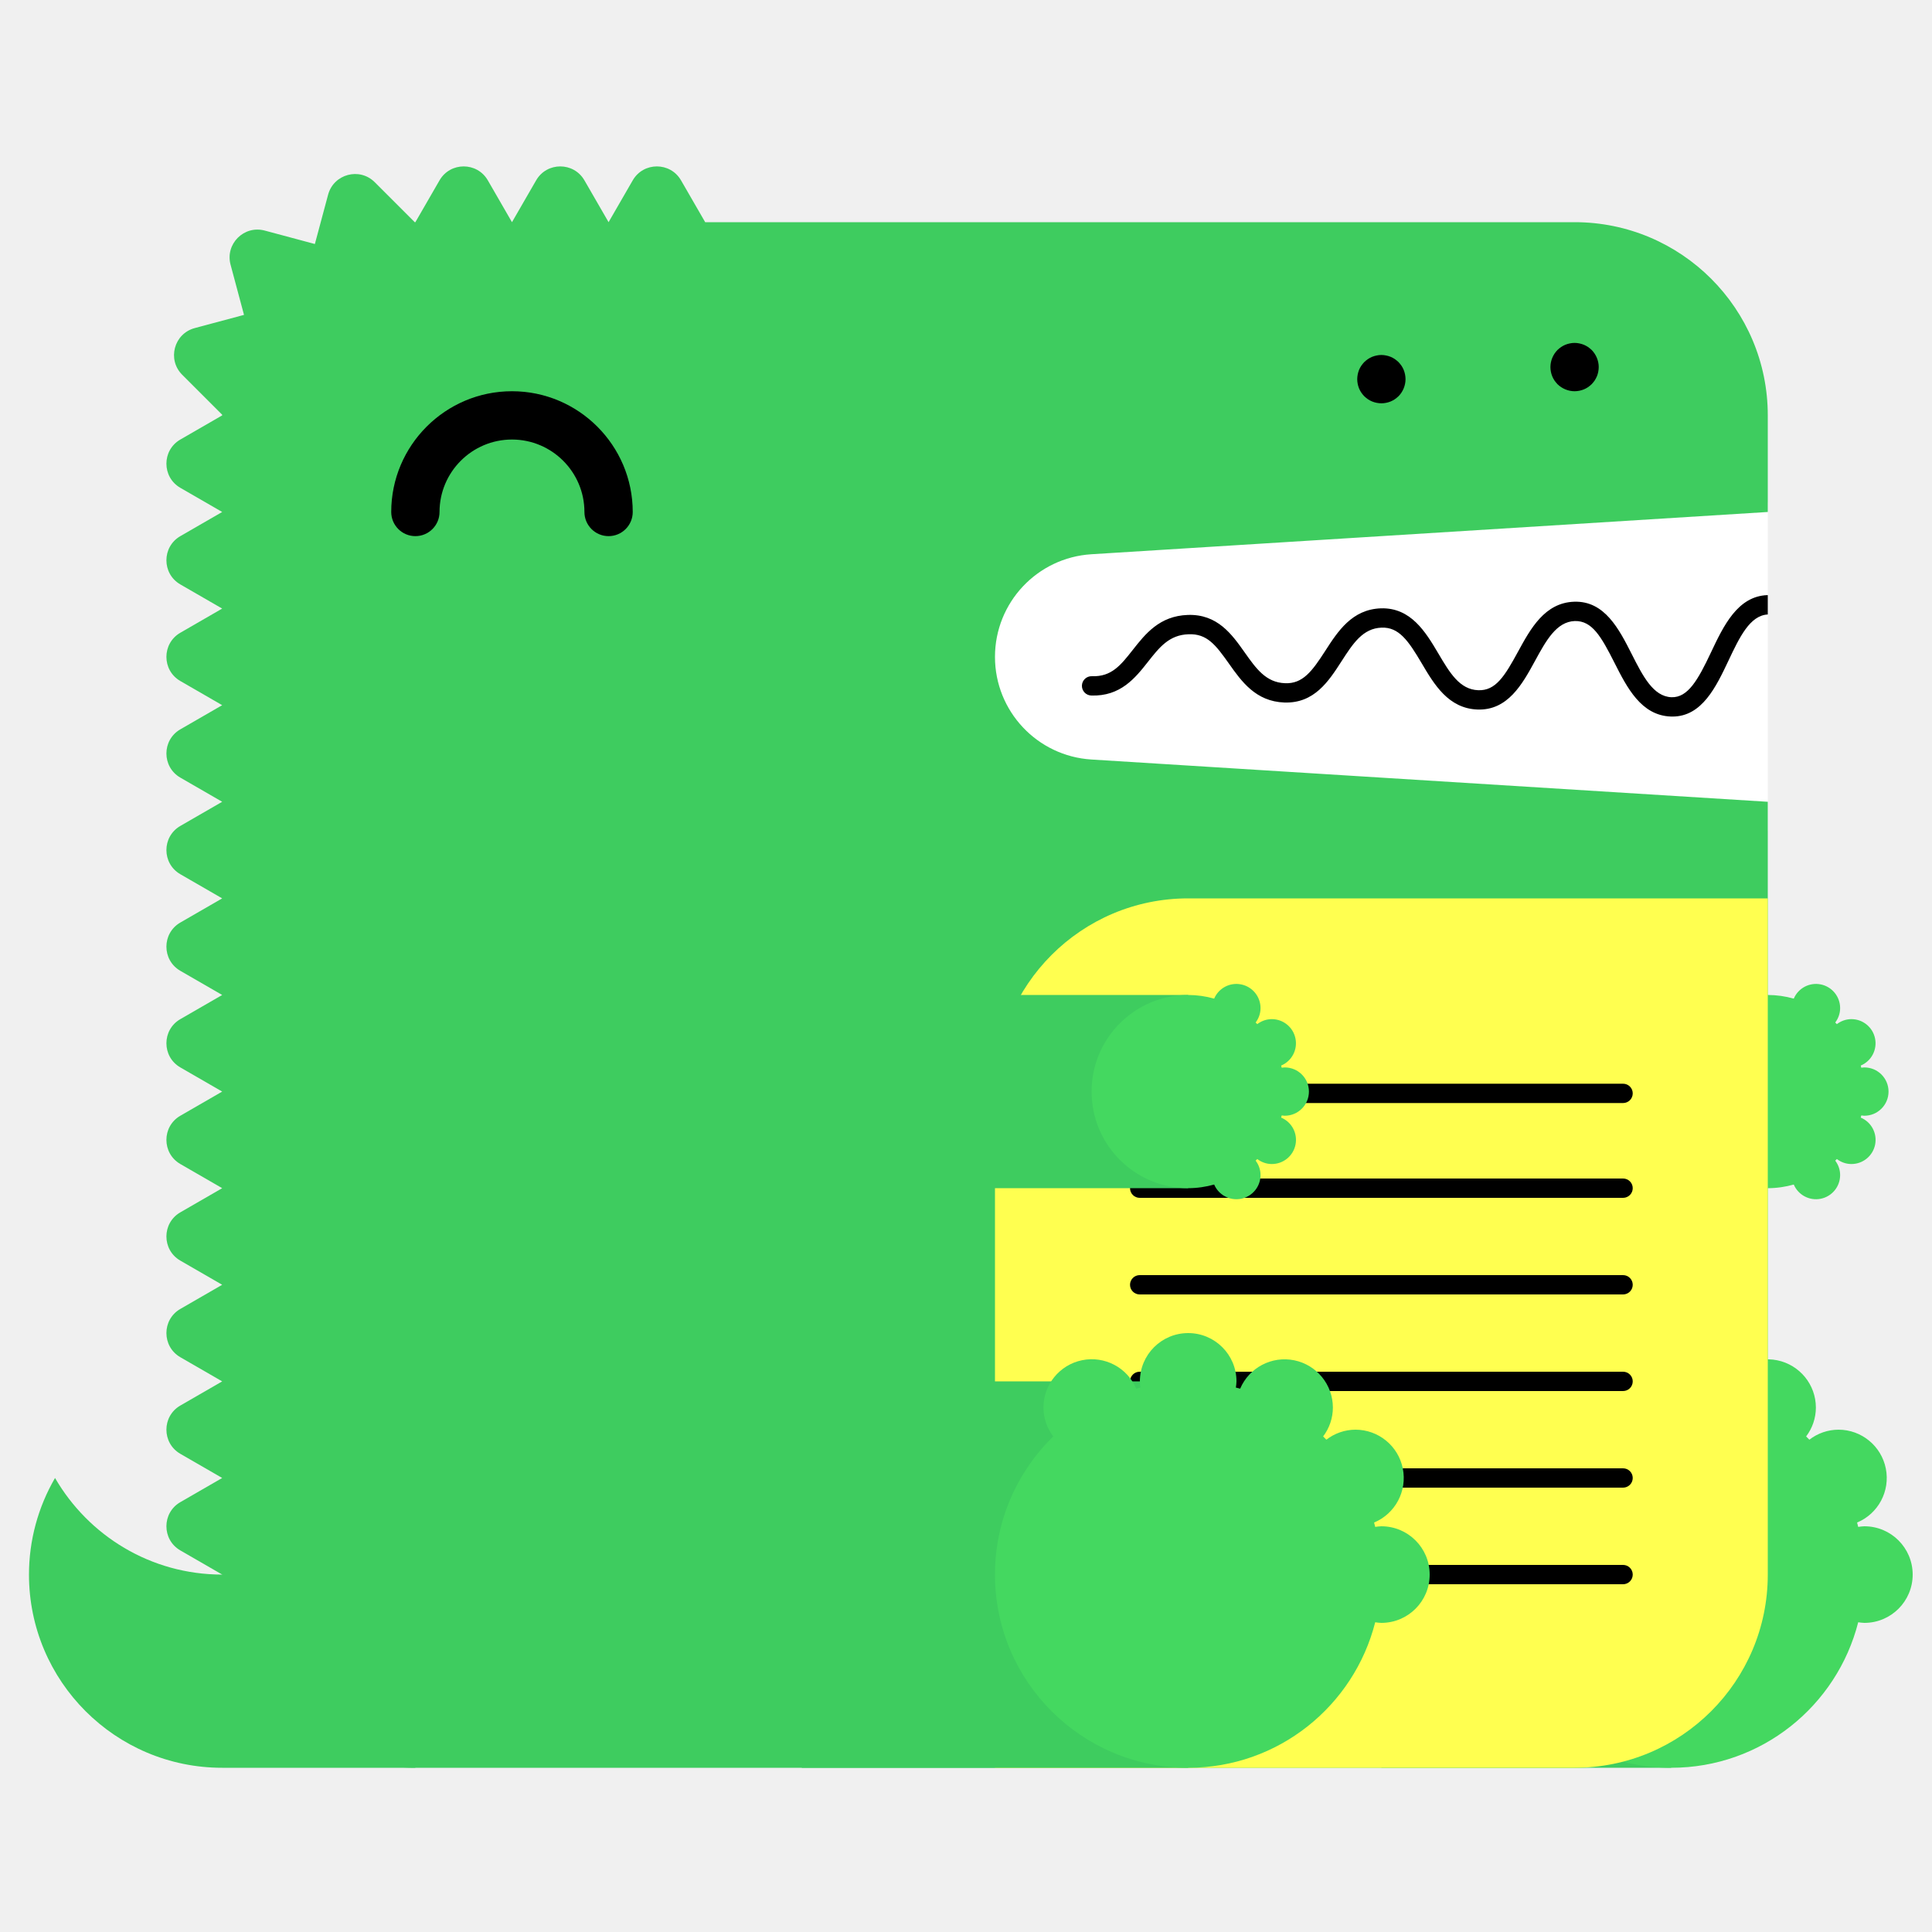
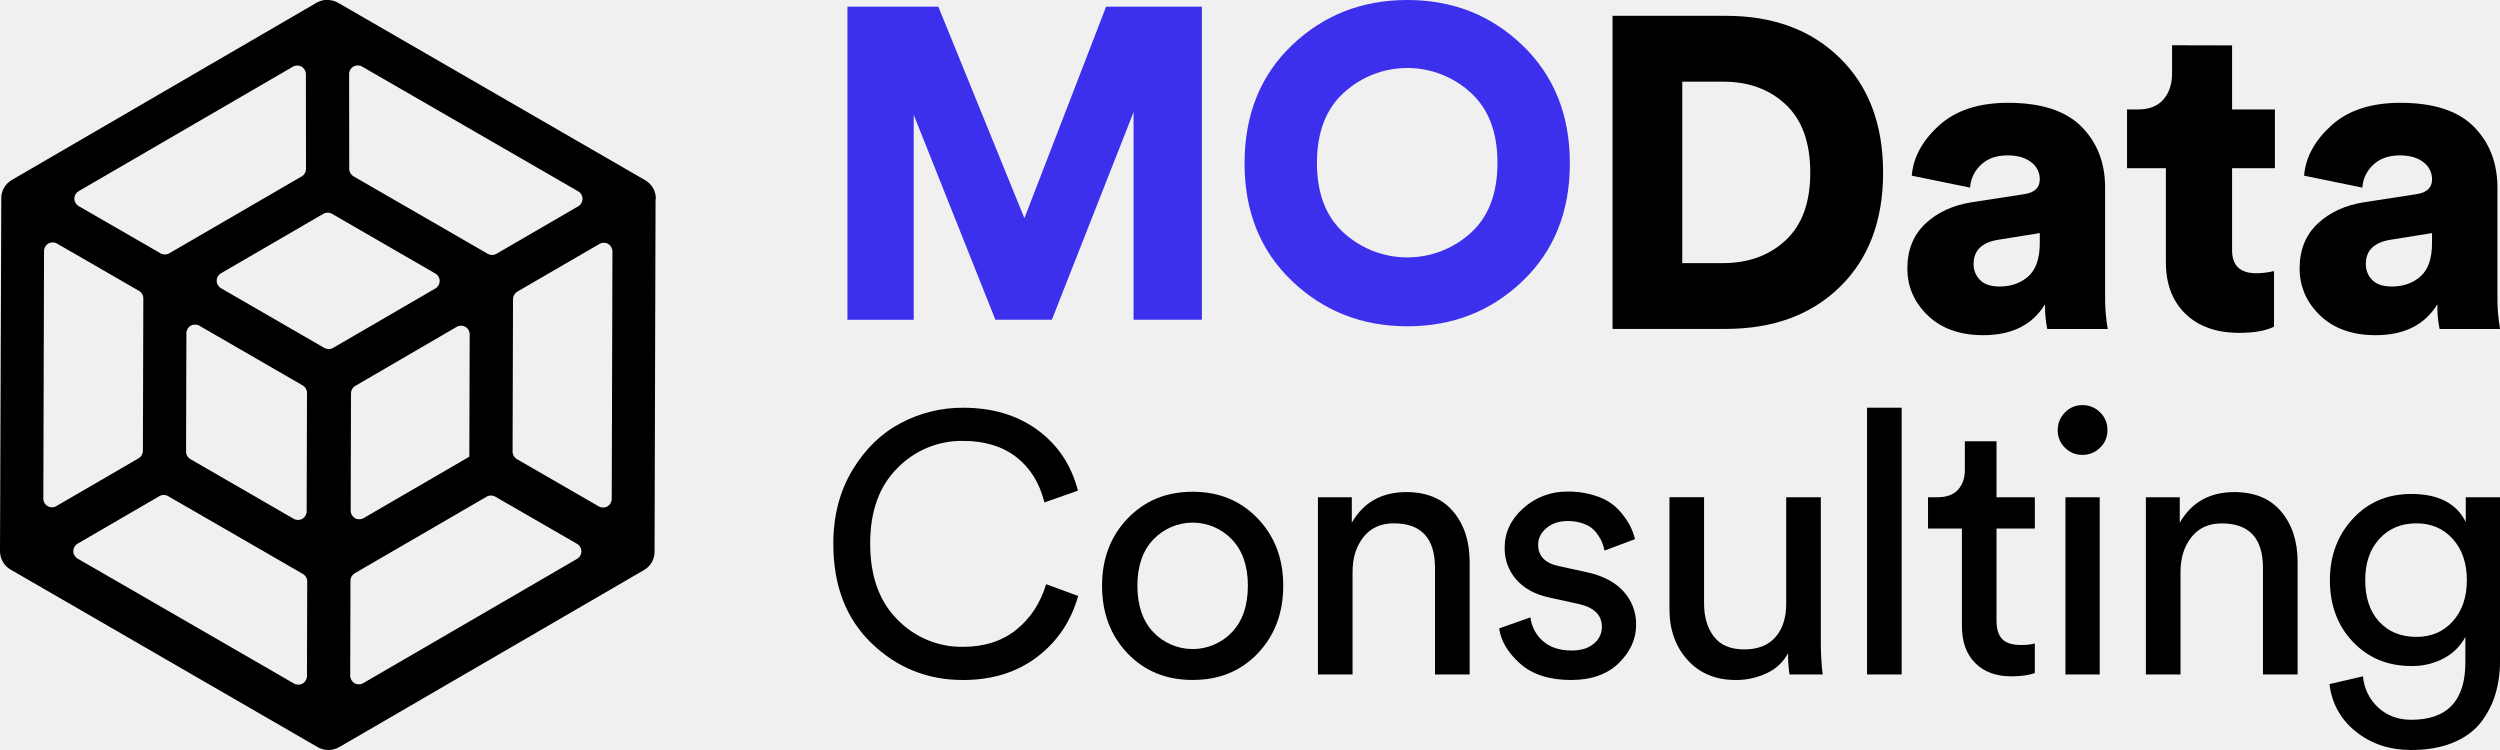
- <svg xmlns="http://www.w3.org/2000/svg" width="200" height="200" viewBox="0 0 200 200">
-   <g fill="none" fill-rule="evenodd">
-     <path fill="#FFF" d="M99 52h84v34H99z" />
-     <path d="M23 163c-7.398 0-13.843-4.027-17.303-10A19.886 19.886 0 0 0 3 163c0 11.046 8.954 20 20 20h20v-20H23z" fill="#3ECC5F" />
-     <path d="M112.98 57.376L183 53V43c0-11.046-8.954-20-20-20H73l-2.5-4.33c-1.112-1.925-3.889-1.925-5 0L63 23l-2.5-4.33c-1.111-1.925-3.889-1.925-5 0L53 23l-2.5-4.33c-1.111-1.925-3.889-1.925-5 0L43 23c-.022 0-.042.003-.065.003l-4.142-4.141c-1.57-1.571-4.252-.853-4.828 1.294l-1.369 5.104-5.192-1.392c-2.148-.575-4.111 1.389-3.535 3.536l1.39 5.193-5.102 1.367c-2.148.576-2.867 3.259-1.296 4.83l4.142 4.142c0 .021-.003.042-.003.064l-4.33 2.5c-1.925 1.111-1.925 3.889 0 5L23 53l-4.33 2.5c-1.925 1.111-1.925 3.889 0 5L23 63l-4.33 2.5c-1.925 1.111-1.925 3.889 0 5L23 73l-4.33 2.5c-1.925 1.111-1.925 3.889 0 5L23 83l-4.33 2.5c-1.925 1.111-1.925 3.889 0 5L23 93l-4.33 2.5c-1.925 1.111-1.925 3.889 0 5L23 103l-4.33 2.5c-1.925 1.111-1.925 3.889 0 5L23 113l-4.33 2.5c-1.925 1.111-1.925 3.889 0 5L23 123l-4.33 2.5c-1.925 1.111-1.925 3.889 0 5L23 133l-4.33 2.5c-1.925 1.111-1.925 3.889 0 5L23 143l-4.33 2.5c-1.925 1.111-1.925 3.889 0 5L23 153l-4.33 2.5c-1.925 1.111-1.925 3.889 0 5L23 163c0 11.046 8.954 20 20 20h120c11.046 0 20-8.954 20-20V83l-70.02-4.376A10.645 10.645 0 0 1 103 68c0-5.621 4.37-10.273 9.98-10.624" fill="#3ECC5F" />
-     <path fill="#3ECC5F" d="M143 183h30v-40h-30z" />
-     <path d="M193 158c-.219 0-.428.037-.639.064-.038-.15-.074-.301-.116-.451A5 5 0 0 0 190.32 148a4.96 4.96 0 0 0-3.016 1.036 26.531 26.531 0 0 0-.335-.336 4.955 4.955 0 0 0 1.011-2.987 5 5 0 0 0-9.599-1.959c-.148-.042-.297-.077-.445-.115.027-.211.064-.42.064-.639a5 5 0 0 0-5-5 5 5 0 0 0-5 5c0 .219.037.428.064.639-.148.038-.297.073-.445.115a4.998 4.998 0 0 0-9.599 1.959c0 1.125.384 2.151 1.011 2.987-3.717 3.632-6.031 8.693-6.031 14.3 0 11.046 8.954 20 20 20 9.339 0 17.16-6.41 19.361-15.064.211.027.42.064.639.064a5 5 0 0 0 5-5 5 5 0 0 0-5-5" fill="#44D860" />
-     <path fill="#3ECC5F" d="M153 123h30v-20h-30z" />
-     <path d="M193 115.5a2.5 2.5 0 1 0 0-5c-.109 0-.214.019-.319.032-.02-.075-.037-.15-.058-.225a2.501 2.501 0 0 0-.963-4.807c-.569 0-1.088.197-1.508.518a6.653 6.653 0 0 0-.168-.168c.314-.417.506-.931.506-1.494a2.5 2.5 0 0 0-4.8-.979A9.987 9.987 0 0 0 183 103c-5.522 0-10 4.478-10 10s4.478 10 10 10c.934 0 1.833-.138 2.69-.377a2.5 2.5 0 0 0 4.8-.979c0-.563-.192-1.077-.506-1.494.057-.055.113-.111.168-.168.42.321.939.518 1.508.518a2.5 2.5 0 0 0 .963-4.807c.021-.074.038-.15.058-.225.105.013.21.032.319.032" fill="#44D860" />
-     <path d="M63 55.5a2.5 2.5 0 0 1-2.5-2.5c0-4.136-3.364-7.5-7.5-7.5s-7.5 3.364-7.5 7.5a2.5 2.5 0 1 1-5 0c0-6.893 5.607-12.5 12.5-12.5S65.5 46.107 65.5 53a2.5 2.5 0 0 1-2.5 2.5" fill="#000" />
-     <path d="M103 183h60c11.046 0 20-8.954 20-20V93h-60c-11.046 0-20 8.954-20 20v70z" fill="#FFFF50" />
-     <path d="M168.02 124h-50.04a1 1 0 1 1 0-2h50.04a1 1 0 1 1 0 2m0 20h-50.04a1 1 0 1 1 0-2h50.04a1 1 0 1 1 0 2m0 20h-50.04a1 1 0 1 1 0-2h50.04a1 1 0 1 1 0 2m0-49.814h-50.04a1 1 0 1 1 0-2h50.04a1 1 0 1 1 0 2m0 19.814h-50.04a1 1 0 1 1 0-2h50.04a1 1 0 1 1 0 2m0 20h-50.04a1 1 0 1 1 0-2h50.04a1 1 0 1 1 0 2M183 61.611c-.012 0-.022-.006-.034-.005-3.09.105-4.552 3.196-5.842 5.923-1.346 2.85-2.387 4.703-4.093 4.647-1.889-.068-2.969-2.202-4.113-4.46-1.314-2.594-2.814-5.536-5.963-5.426-3.046.104-4.513 2.794-5.807 5.167-1.377 2.528-2.314 4.065-4.121 3.994-1.927-.07-2.951-1.805-4.136-3.813-1.321-2.236-2.848-4.75-5.936-4.664-2.994.103-4.465 2.385-5.763 4.4-1.373 2.13-2.335 3.428-4.165 3.351-1.973-.07-2.992-1.51-4.171-3.177-1.324-1.873-2.816-3.993-5.895-3.89-2.928.1-4.399 1.97-5.696 3.618-1.232 1.564-2.194 2.802-4.229 2.724a1 1 0 0 0-.072 2c3.017.101 4.545-1.8 5.872-3.487 1.177-1.496 2.193-2.787 4.193-2.855 1.926-.082 2.829 1.115 4.195 3.045 1.297 1.834 2.769 3.914 5.731 4.021 3.103.104 4.596-2.215 5.918-4.267 1.182-1.834 2.202-3.417 4.15-3.484 1.793-.067 2.769 1.35 4.145 3.681 1.297 2.197 2.766 4.686 5.787 4.796 3.125.108 4.634-2.62 5.949-5.035 1.139-2.088 2.214-4.06 4.119-4.126 1.793-.042 2.728 1.595 4.111 4.33 1.292 2.553 2.757 5.445 5.825 5.556l.169.003c3.064 0 4.518-3.075 5.805-5.794 1.139-2.41 2.217-4.68 4.067-4.773v-2z" fill="#000" />
-     <path fill="#3ECC5F" d="M83 183h40v-40H83z" />
-     <path d="M143 158c-.219 0-.428.037-.639.064-.038-.15-.074-.301-.116-.451A5 5 0 0 0 140.32 148a4.96 4.96 0 0 0-3.016 1.036 26.531 26.531 0 0 0-.335-.336 4.955 4.955 0 0 0 1.011-2.987 5 5 0 0 0-9.599-1.959c-.148-.042-.297-.077-.445-.115.027-.211.064-.42.064-.639a5 5 0 0 0-5-5 5 5 0 0 0-5 5c0 .219.037.428.064.639-.148.038-.297.073-.445.115a4.998 4.998 0 0 0-9.599 1.959c0 1.125.384 2.151 1.011 2.987-3.717 3.632-6.031 8.693-6.031 14.3 0 11.046 8.954 20 20 20 9.339 0 17.16-6.41 19.361-15.064.211.027.42.064.639.064a5 5 0 0 0 5-5 5 5 0 0 0-5-5" fill="#44D860" />
-     <path fill="#3ECC5F" d="M83 123h40v-20H83z" />
-     <path d="M133 115.5a2.5 2.5 0 1 0 0-5c-.109 0-.214.019-.319.032-.02-.075-.037-.15-.058-.225a2.501 2.501 0 0 0-.963-4.807c-.569 0-1.088.197-1.508.518a6.653 6.653 0 0 0-.168-.168c.314-.417.506-.931.506-1.494a2.5 2.5 0 0 0-4.8-.979A9.987 9.987 0 0 0 123 103c-5.522 0-10 4.478-10 10s4.478 10 10 10c.934 0 1.833-.138 2.69-.377a2.5 2.5 0 0 0 4.8-.979c0-.563-.192-1.077-.506-1.494.057-.055.113-.111.168-.168.42.321.939.518 1.508.518a2.5 2.5 0 0 0 .963-4.807c.021-.074.038-.15.058-.225.105.013.21.032.319.032" fill="#44D860" />
-     <path d="M143 41.75c-.16 0-.33-.02-.49-.05a2.52 2.52 0 0 1-.47-.14c-.15-.06-.29-.14-.431-.23-.13-.09-.259-.2-.38-.31-.109-.12-.219-.24-.309-.38s-.17-.28-.231-.43a2.619 2.619 0 0 1-.189-.96c0-.16.02-.33.05-.49.03-.16.08-.31.139-.47.061-.15.141-.29.231-.43.09-.13.2-.26.309-.38.121-.11.25-.22.38-.31.141-.09.281-.17.431-.23.149-.06.31-.11.47-.14.32-.07.65-.07.98 0 .159.03.32.08.47.14.149.06.29.14.43.23.13.09.259.2.38.31.11.12.22.25.31.38.09.14.17.28.23.43.06.16.11.31.14.47.029.16.05.33.05.49 0 .66-.271 1.31-.73 1.77-.121.11-.25.22-.38.31-.14.09-.281.17-.43.23a2.565 2.565 0 0 1-.96.19m20-1.25c-.66 0-1.3-.27-1.771-.73a3.802 3.802 0 0 1-.309-.38c-.09-.14-.17-.28-.231-.43a2.619 2.619 0 0 1-.189-.96c0-.66.27-1.3.729-1.77.121-.11.25-.22.38-.31.141-.09.281-.17.431-.23.149-.06.31-.11.47-.14.32-.07.66-.07.98 0 .159.03.32.08.47.14.149.06.29.14.43.23.13.09.259.2.38.31.459.47.73 1.11.73 1.77 0 .16-.021.33-.05.49-.03.16-.08.32-.14.47-.07.15-.14.29-.23.43-.09.13-.2.26-.31.38-.121.11-.25.22-.38.31-.14.09-.281.17-.43.23a2.565 2.565 0 0 1-.96.19" fill="#000" />
+ <svg xmlns="http://www.w3.org/2000/svg" viewBox="0 0 1500 450">
+   <defs>
+     <style>.cls-1{fill:#3d30ed;}</style>
+   </defs>
+   <g id="Layer_2" data-name="Layer 2">
+     <g id="EVERYTHING">
+       <path d="M393.51,119.21c0-.31,0-.61-.06-.92s0-.51-.05-.76v0c0-.2-.08-.4-.11-.59l-.12-.58c0-.16-.05-.32-.1-.48v0c-.08-.3-.2-.59-.3-.88l0-.08c-.07-.21-.13-.42-.21-.62v0c0-.06-.06-.12-.09-.19-.1-.23-.22-.45-.33-.67v0c-.1-.2-.19-.4-.29-.59h0c-.1-.17-.22-.32-.33-.49l-.32-.48c-.09-.14-.18-.29-.28-.42h0c-.2-.26-.43-.49-.65-.74s-.29-.36-.46-.52h0c-.25-.24-.52-.46-.78-.69s-.32-.29-.5-.43h0c-.13-.1-.28-.18-.42-.28l-.51-.34c-.17-.11-.32-.24-.5-.34L202.94,1.71c-.17-.1-.36-.17-.54-.26l-.56-.28c-.33-.15-.67-.29-1-.41l-.57-.19a12.59,12.59,0,0,0-2.15-.49h-.25l-.26,0L197,0h-1.15l-.6,0-.28,0-.21,0a12.49,12.49,0,0,0-2.16.49l-.56.19c-.35.13-.69.26-1,.42a5.6,5.6,0,0,0-.55.27c-.18.09-.37.17-.55.27L7.06,108c-.32.19-.62.41-.92.62s-.33.2-.48.32l0,0c-.17.13-.32.29-.49.44l-.29.25c-.15.14-.32.27-.46.41l0,0c-.16.17-.31.36-.46.54l-.18.2c-.15.17-.31.33-.44.51l0,0c-.14.19-.26.4-.39.59l-.14.21c-.13.19-.27.37-.38.57l0,0c-.11.2-.2.42-.3.63l-.13.24c-.09.2-.21.4-.3.61v0c-.08.2-.14.42-.22.64s-.07.2-.1.3-.15.41-.21.62a0,0,0,0,0,0,0c-.06.22-.09.45-.14.68s-.06.28-.08.43-.09.34-.11.52v0a6.33,6.33,0,0,0,0,.76c0,.31-.07.61-.07.92L0,330.69v0a13.73,13.73,0,0,0,.11,1.7v0c0,.2.08.4.12.6s.06.37.1.55.06.32.1.47v0c.06.24.16.46.23.69s.18.59.3.87c0,0,0,0,0,0l0,0,.09.19c0,.12.12.24.18.36.14.3.27.61.44.9l0,0c.09.15.2.29.29.44l0,.06c.09.15.18.29.28.43s.2.31.31.45v0c.09.12.2.23.3.34.26.31.51.63.8.92h0c.14.14.3.26.44.39s.53.5.82.73h0c.13.1.28.18.42.28l.51.34c.17.11.32.23.5.34L190.57,448.26a12.91,12.91,0,0,0,6.48,1.74,13.54,13.54,0,0,0,1.68-.11c.23,0,.45-.09.67-.13s.66-.11,1-.2.54-.18.81-.27.53-.16.8-.27.59-.29.88-.43.43-.2.64-.32h0l0,0L386.45,342l.46-.31.5-.34c.15-.11.32-.2.47-.31h0c.28-.22.53-.47.79-.7l.34-.3.09-.08,0,0,0,0a10.4,10.4,0,0,0,.76-.88c.11-.13.23-.24.33-.37l0,0c.1-.13.18-.27.28-.41l.27-.42.05-.08c.1-.15.21-.3.31-.46l0,0c.16-.28.29-.58.43-.87,0-.1.1-.2.14-.3s.09-.16.12-.24l0,0a.08.08,0,0,1,0-.05c.11-.28.19-.56.28-.84s.17-.46.24-.7c0,0,0,0,0-.06s.06-.29.09-.44.08-.36.11-.54.09-.41.12-.62v0a14.71,14.71,0,0,0,.1-1.49c0-.05,0-.1,0-.16h0v-.07l.6-211.44v0h0ZM217.24,39.93l129.67,74.86a5.19,5.19,0,0,1,0,9l-49.06,28.5a5.15,5.15,0,0,1-5.19,0l-80.53-46.49a5.2,5.2,0,0,1-2.59-4.48l-.07-56.88A5.17,5.17,0,0,1,217.24,39.93Zm64.57,160.69-.06,19.4-.15,54-1.48.85-61.94,36a5.18,5.18,0,0,1-7.78-4.49l.2-70.39a5.16,5.16,0,0,1,2.57-4.46L274,196.13A5.18,5.18,0,0,1,281.81,200.62ZM47.19,114.7,175.75,40a5.18,5.18,0,0,1,7.78,4.47l.08,56.88a5.19,5.19,0,0,1-2.58,4.48L101.53,152a5.18,5.18,0,0,1-5.19,0L47.2,123.66A5.18,5.18,0,0,1,47.19,114.7Zm72.42,80.73,62,35.81a5.17,5.17,0,0,1,2.59,4.5l-.2,71.08a5.18,5.18,0,0,1-7.77,4.47l-62-35.81a5.19,5.19,0,0,1-2.59-4.5l.2-71.08A5.18,5.18,0,0,1,119.61,195.43ZM26,299.14l.42-148.54a5.18,5.18,0,0,1,7.77-4.47L83.36,174.5A5.17,5.17,0,0,1,86,179l-.26,91.52A5.15,5.15,0,0,1,83.12,275l-49.3,28.65A5.18,5.18,0,0,1,26,299.14ZM184.17,405.65a5.18,5.18,0,0,1-7.77,4.47L46.6,335.18a5.18,5.18,0,0,1,0-9l49.06-28.51a5.18,5.18,0,0,1,5.19,0l80.9,46.71a5.17,5.17,0,0,1,2.59,4.49Zm15.64-196.89a5.15,5.15,0,0,1-5.19,0l-62-35.81a5.19,5.19,0,0,1,0-9L194,128.28a5.2,5.2,0,0,1,5.19,0l62,35.82a5.18,5.18,0,0,1,0,9ZM346.32,335.28,217.9,409.91a5.18,5.18,0,0,1-7.78-4.5l.16-57a5.16,5.16,0,0,1,2.58-4.46L292,298a5.18,5.18,0,0,1,5.19,0l49.14,28.36A5.19,5.19,0,0,1,346.32,335.28Zm21-133.77-.28,97.86a5.18,5.18,0,0,1-7.77,4.47l-49.13-28.37a5.14,5.14,0,0,1-2.59-4.49l.26-91.52a5.18,5.18,0,0,1,2.57-4.47l49.3-28.64a5.18,5.18,0,0,1,7.78,4.49Z" />
+       <path class="cls-1" d="M721.13,191.84h-41V67.3l-49,124.54h-33.9l-49-122.95v123H508.47V4H563l51.64,126.92L663.66,4h57.47Z" />
+       <path class="cls-1" d="M746.74,98q0-43.73,28.46-70.88T844.46,0q40.77,0,69.12,27.29T941.91,98q0,43.46-28.33,70.61t-69.12,27.16q-40.79,0-69.26-27.16T746.74,98Zm59.71-42.53q-16.28,14.7-16.28,42.26t16.28,42.13a56.65,56.65,0,0,0,75.88,0q16.14-14.57,16.15-42.13T882.33,55.51a56.28,56.28,0,0,0-75.88,0Z" />
+       <path d="M1035.31,197.35H967.52V9.49h68.06q42.63,0,68.46,25.43t25.82,68.63q0,43.19-25.82,68.49T1035.31,197.35Zm-25.95-39.48h24.37q23,0,37.73-13.78t14.7-40.54q0-27-14.7-40.81T1033.73,49h-24.37Z" />
+       <path d="M1144.42,161.05q0-16.7,10.86-26.9t28.07-12.85l31-4.77q9.53-1.32,9.53-9a12.56,12.56,0,0,0-5.16-10.2q-5.18-4.09-14.17-4.1-10.07,0-16,5.69a20.15,20.15,0,0,0-6.49,13.65l-35-7.16q1.32-16.43,16.29-30.07t41.44-13.65q29.92,0,44.1,14.31t14.17,36.57V177a108.15,108.15,0,0,0,1.58,20.4h-36.28a64.61,64.61,0,0,1-1.32-14.84q-11.38,18.56-37.08,18.55-20.92,0-33.23-11.79T1144.42,161.05Zm55.35,10.86q10.34,0,17.22-6.09t6.88-20.14v-5.83l-24.89,4q-14.84,2.38-14.83,14.58a13.2,13.2,0,0,0,3.84,9.54C1190.54,170.59,1194.48,171.91,1199.77,171.91Z" />
+       <path d="M1339.25,27.24V65.66h25.69V100.9h-25.69v49.28q0,13.78,14.57,13.78a48.33,48.33,0,0,0,10.59-1.32V196q-7.41,3.71-20.92,3.71-20.4,0-32.18-11.39t-11.78-31V100.9h-23.31V65.66h6.62q10.07,0,15.23-6t5.17-15.5v-17Z" />
+       <path d="M1379.77,161.05q0-16.7,10.86-26.9t28.07-12.85l31-4.77q9.54-1.32,9.54-9a12.57,12.57,0,0,0-5.17-10.2q-5.16-4.09-14.17-4.1-10.07,0-16,5.69a20.23,20.23,0,0,0-6.49,13.65l-34.95-7.16q1.32-16.43,16.28-30.07t41.45-13.65q29.92,0,44.09,14.31t14.17,36.57V177a107.21,107.21,0,0,0,1.59,20.4h-36.28a64,64,0,0,1-1.33-14.84q-11.39,18.56-37.07,18.55-20.92,0-33.24-11.79T1379.77,161.05Zm55.35,10.86q10.32,0,17.21-6.09t6.89-20.14v-5.83l-24.9,4q-14.83,2.38-14.83,14.58a13.24,13.24,0,0,0,3.84,9.54Q1427.17,171.92,1435.12,171.91Z" />
+       <path d="M577.78,408q-32,0-54.91-22.11T500,326.2Q500,301,511.49,282t29-28.18a79,79,0,0,1,37.34-9.18q26.51,0,44.74,13.38t24.2,36.36l-20.11,7.08q-4.43-17.69-17-27.31t-31.82-9.61a53.76,53.76,0,0,0-39.33,16.25Q522.08,297,522.1,326.2t16.35,45.54a53.59,53.59,0,0,0,39.33,16.36q19.22,0,32-10.28t17.89-27.3l19.23,7.07q-6.42,22.77-24.64,36.59T577.78,408Z" />
+       <path d="M676.59,311.05q15.36-16,39-16t39,16q15.35,16,15.35,40.35,0,24.54-15.24,40.57t-39.11,16q-23.87,0-39.11-16T661.23,351.4Q661.23,327.09,676.59,311.05Zm15.47,68.32a32.55,32.55,0,0,0,47.06,0q9.61-10.06,9.61-28,0-17.68-9.61-27.74a32.55,32.55,0,0,0-47.06,0q-9.62,10.05-9.62,27.74Q682.44,369.31,692.06,379.37Z" />
+       <path d="M811.53,343.22v61.46H790.76V298.34h20.32V313.6q10.6-18.35,32.71-18.35,18.33,0,28.17,11.71t9.83,30.29v67.43H861V340.79Q861,314,836.27,314q-11.71,0-18.23,8.29T811.53,343.22Z" />
+       <path d="M899.49,377.05l18.78-6.64a22.13,22.13,0,0,0,7.51,14.26q6.4,5.64,17.24,5.64,8.38,0,13.26-4.09a12.7,12.7,0,0,0,4.86-10.06q0-10.61-13.7-13.71l-18.12-4q-12.37-2.66-19.45-10.62a27.94,27.94,0,0,1-7.07-19.23q0-13.71,11.16-23.65a38.62,38.62,0,0,1,26.63-10,51.29,51.29,0,0,1,18.11,3,31.18,31.18,0,0,1,12.38,7.85,45.91,45.91,0,0,1,6.63,9.06,38.86,38.86,0,0,1,3.31,8.63l-18.34,6.85a22.27,22.27,0,0,0-1.54-5.2,28.91,28.91,0,0,0-3.43-5.63,16,16,0,0,0-6.74-5,26.46,26.46,0,0,0-10.38-1.88q-7.74,0-12.71,4.2t-5,9.95q0,10.17,12.15,12.82l17.24,3.76q14.13,3.1,21.76,11.39a28.8,28.8,0,0,1,7.63,20.23q0,12.6-10.28,22.77T942.8,408q-19.68,0-30.72-9.84T899.49,377.05Z" />
+       <path d="M1072.87,391.86a27.25,27.25,0,0,1-12.81,12.05A42.84,42.84,0,0,1,1041.5,408q-18.12,0-29-12.05t-10.83-30.62v-67h20.77v63.89q0,11.94,5.86,19.68t18.23,7.74q12.38,0,18.78-7.41t6.41-19.79V298.34h20.77V385a166,166,0,0,0,1.1,19.68h-19.88A74.38,74.38,0,0,1,1072.87,391.86Z" />
+       <path d="M1141,404.68h-20.77V244.62H1141Z" />
+       <path d="M1197.91,264.74v33.6h23v18.79h-23V372.4q0,7.52,3.43,11.06t11.37,3.53a33.89,33.89,0,0,0,8.18-.88V403.8q-5.31,2-14.14,2-13.71,0-21.66-8t-7.95-22.33V317.13h-20.33V298.34h5.75q8.16,0,12.26-4.53t4.09-11.83V264.74Z" />
+       <path d="M1238.94,268.61a14.32,14.32,0,0,1-4.31-10.5,14.67,14.67,0,0,1,4.31-10.61,14.1,14.1,0,0,1,10.5-4.43,14.63,14.63,0,0,1,10.6,4.32,14.34,14.34,0,0,1,4.42,10.72,14.12,14.12,0,0,1-4.42,10.5,14.66,14.66,0,0,1-10.6,4.31A14.29,14.29,0,0,1,1238.94,268.61Zm20.88,136.07h-20.55V298.34h20.55Z" />
+       <path d="M1308.3,343.22v61.46h-20.77V298.34h20.33V313.6q10.61-18.35,32.7-18.35,18.33,0,28.17,11.71t9.83,30.29v67.43h-20.77V340.79q0-26.75-24.74-26.75-11.71,0-18.23,8.29T1308.3,343.22Z" />
+       <path d="M1397.7,410.43l20.1-4.64a28.48,28.48,0,0,0,9.06,18.68q8,7.39,19.89,7.4,32.48,0,32.48-34.49V382.13a30.67,30.67,0,0,1-12.48,12.6,39.56,39.56,0,0,1-20,4.87q-21.21,0-35-14.49t-13.81-37q0-21.88,13.7-36.8t35.13-14.93q24.3,0,32.7,16.81V298.34H1500v98.38a68.4,68.4,0,0,1-2.76,19.79,52.09,52.09,0,0,1-8.73,16.91q-6,7.74-16.68,12.16T1446.75,450q-19.66,0-33.36-11.16A41.55,41.55,0,0,1,1397.7,410.43Zm52.14-28.3q13.48,0,21.88-9.4t8.39-24.65q0-15.25-8.39-24.65T1449.84,314q-13.69,0-22.2,9.28t-8.51,24.76q0,15.71,8.29,24.88T1449.84,382.13Z" />
+     </g>
  </g>
</svg>
